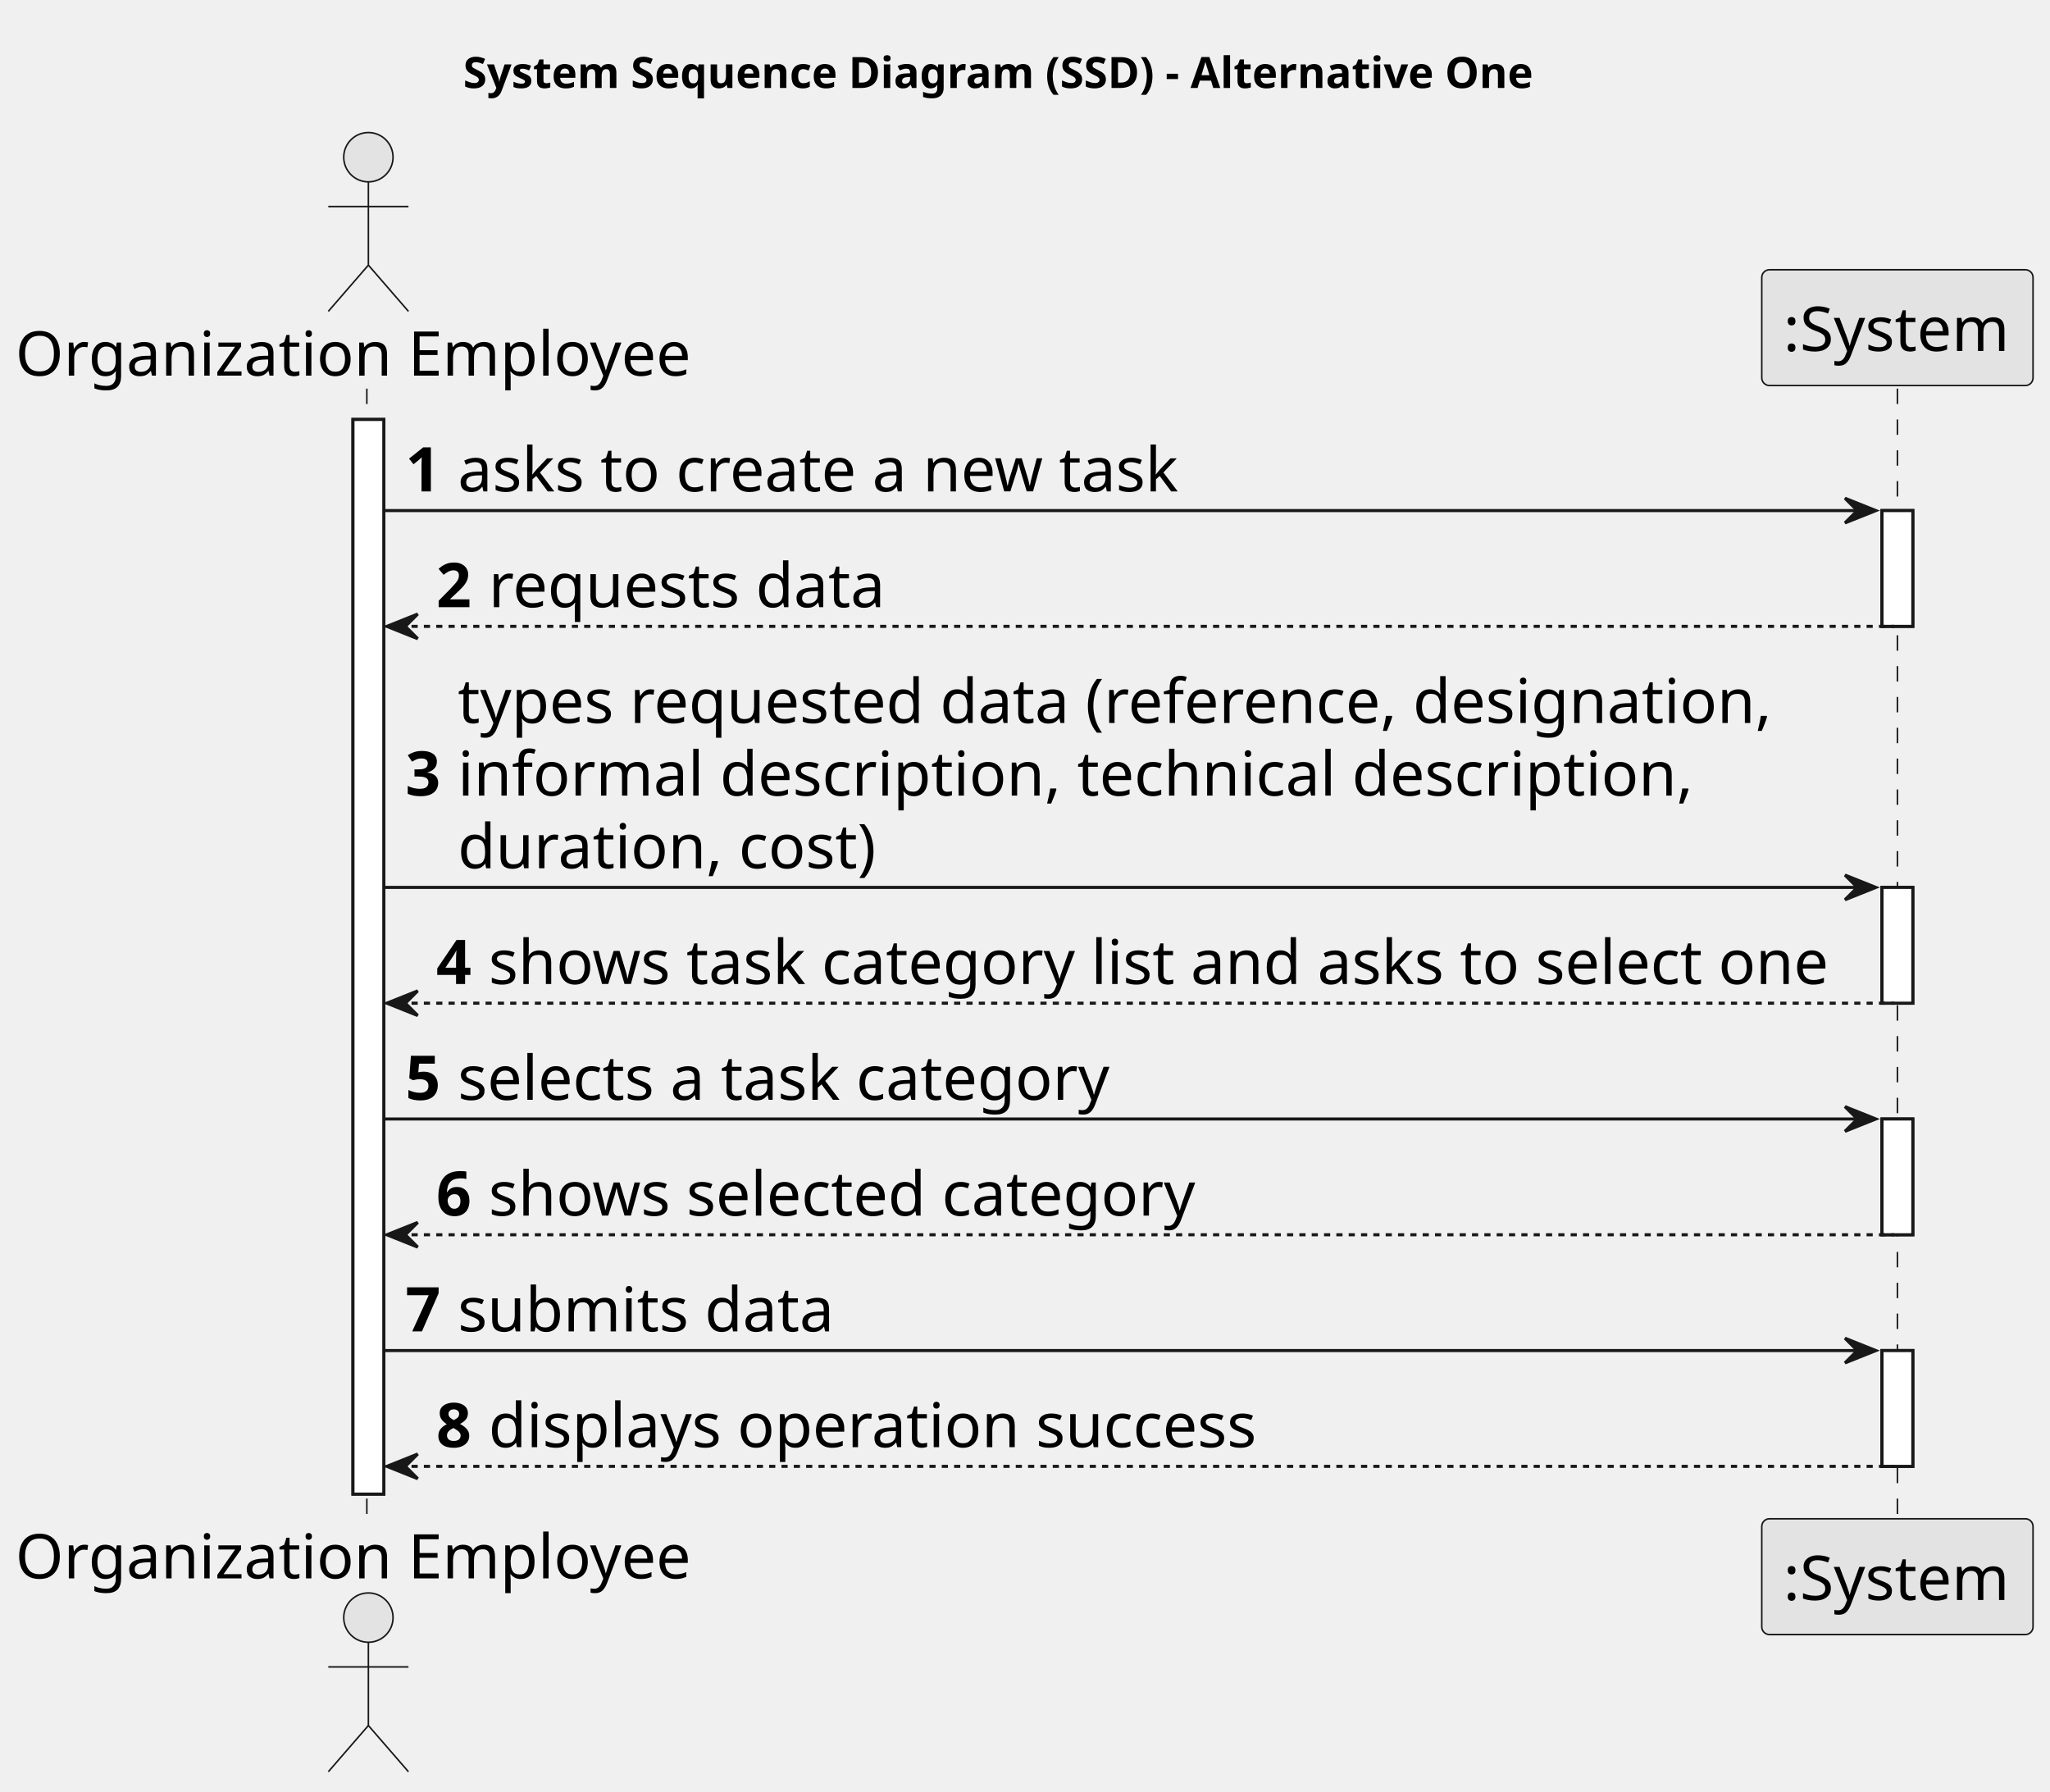
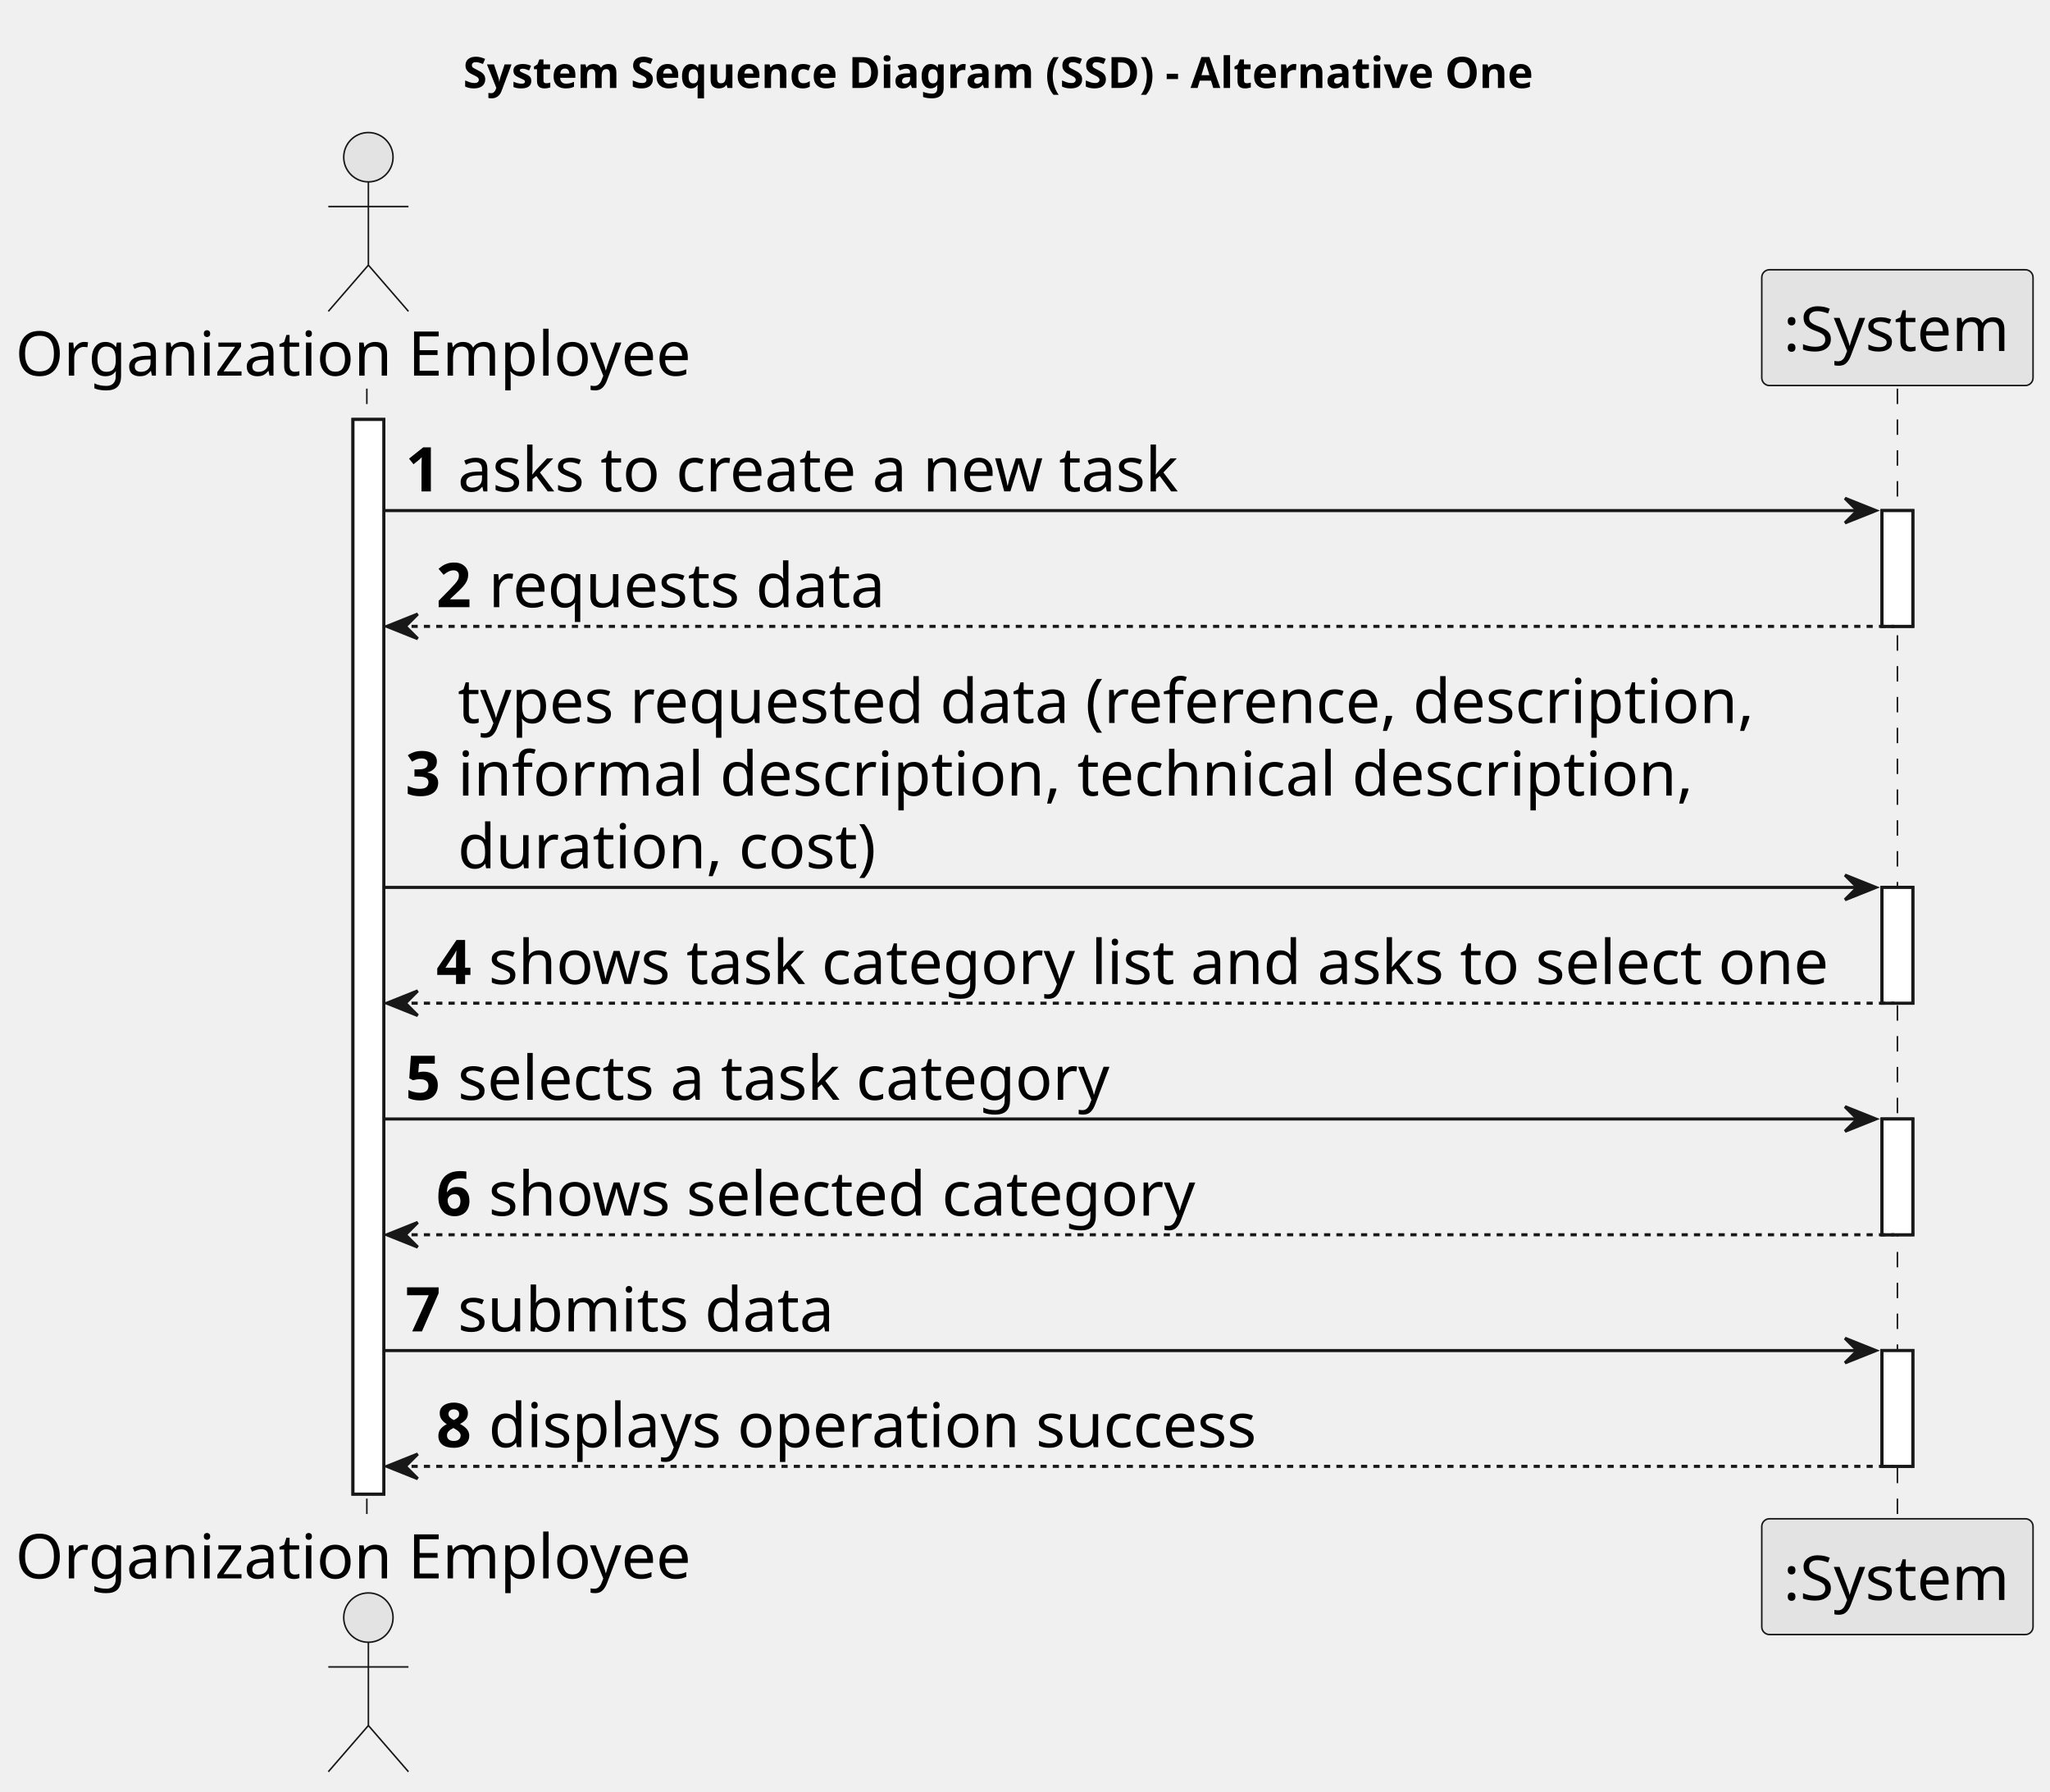
<svg xmlns="http://www.w3.org/2000/svg" contentStyleType="text/css" height="581px" preserveAspectRatio="none" style="width:665px;height:581px;background:#FFFFFF;" version="1.1" viewBox="0 0 665 581" width="665px" zoomAndPan="magnify">
  <defs />
  <g>
    <text fill="#000000" font-family="sans-serif" font-size="14" font-weight="bold" lengthAdjust="spacing" textLength="363" x="150.25" y="28.535">System Sequence Diagram (SSD) - Alternative One</text>
    <rect fill="#FFFFFF" height="348.547" style="stroke:#181818;stroke-width:1.0;" width="10" x="114.5" y="136.043" />
    <rect fill="#FFFFFF" height="37.555" style="stroke:#181818;stroke-width:1.0;" width="10" x="610.5" y="165.598" />
    <rect fill="#FFFFFF" height="37.555" style="stroke:#181818;stroke-width:1.0;" width="10" x="610.5" y="287.816" />
    <rect fill="#FFFFFF" height="37.555" style="stroke:#181818;stroke-width:1.0;" width="10" x="610.5" y="362.926" />
    <rect fill="#FFFFFF" height="37.555" style="stroke:#181818;stroke-width:1.0;" width="10" x="610.5" y="438.035" />
    <line style="stroke:#181818;stroke-width:0.5;stroke-dasharray:5.0,5.0;" x1="119" x2="119" y1="126.043" y2="493.59" />
    <line style="stroke:#181818;stroke-width:0.5;stroke-dasharray:5.0,5.0;" x1="615.5" x2="615.5" y1="126.043" y2="493.59" />
    <text fill="#000000" font-family="sans-serif" font-size="20" lengthAdjust="spacing" textLength="223" x="5" y="121.824">Organization Employee</text>
    <ellipse cx="119.5" cy="50.988" fill="#E3E3E3" rx="8" ry="8" style="stroke:#181818;stroke-width:0.5;" />
    <path d="M119.5,58.988 L119.5,85.988 M106.5,66.988 L132.5,66.988 M119.5,85.988 L106.5,100.988 M119.5,85.988 L132.5,100.988 " fill="none" style="stroke:#181818;stroke-width:0.5;" />
    <text fill="#000000" font-family="sans-serif" font-size="20" lengthAdjust="spacing" textLength="223" x="5" y="511.926">Organization Employee</text>
    <ellipse cx="119.5" cy="524.644" fill="#E3E3E3" rx="8" ry="8" style="stroke:#181818;stroke-width:0.5;" />
    <path d="M119.5,532.644 L119.5,559.644 M106.5,540.644 L132.5,540.644 M119.5,559.644 L106.5,574.644 M119.5,559.644 L132.5,574.644 " fill="none" style="stroke:#181818;stroke-width:0.5;" />
    <rect fill="#E3E3E3" height="37.555" rx="2.5" ry="2.5" style="stroke:#181818;stroke-width:0.5;" width="88" x="571.5" y="87.488" />
    <text fill="#000000" font-family="sans-serif" font-size="20" lengthAdjust="spacing" textLength="74" x="578.5" y="113.824">:System</text>
    <rect fill="#E3E3E3" height="37.555" rx="2.5" ry="2.5" style="stroke:#181818;stroke-width:0.5;" width="88" x="571.5" y="492.59" />
    <text fill="#000000" font-family="sans-serif" font-size="20" lengthAdjust="spacing" textLength="74" x="578.5" y="518.926">:System</text>
    <rect fill="#FFFFFF" height="348.547" style="stroke:#181818;stroke-width:1.0;" width="10" x="114.5" y="136.043" />
    <rect fill="#FFFFFF" height="37.555" style="stroke:#181818;stroke-width:1.0;" width="10" x="610.5" y="165.598" />
    <rect fill="#FFFFFF" height="37.555" style="stroke:#181818;stroke-width:1.0;" width="10" x="610.5" y="287.816" />
    <rect fill="#FFFFFF" height="37.555" style="stroke:#181818;stroke-width:1.0;" width="10" x="610.5" y="362.926" />
    <rect fill="#FFFFFF" height="37.555" style="stroke:#181818;stroke-width:1.0;" width="10" x="610.5" y="438.035" />
    <polygon fill="#181818" points="598.5,161.598,608.5,165.598,598.5,169.598,602.5,165.598" style="stroke:#181818;stroke-width:1.0;" />
    <line style="stroke:#181818;stroke-width:1.0;" x1="124.5" x2="604.5" y1="165.598" y2="165.598" />
    <text fill="#000000" font-family="sans-serif" font-size="20" font-weight="bold" lengthAdjust="spacing" textLength="13" x="131.5" y="159.379">1</text>
    <text fill="#000000" font-family="sans-serif" font-size="20" lengthAdjust="spacing" textLength="239" x="148.5" y="159.379">asks to create a new task</text>
    <polygon fill="#181818" points="135.5,199.152,125.5,203.152,135.5,207.152,131.5,203.152" style="stroke:#181818;stroke-width:1.0;" />
    <line style="stroke:#181818;stroke-width:1.0;stroke-dasharray:2.0,2.0;" x1="129.5" x2="614.5" y1="203.152" y2="203.152" />
    <text fill="#000000" font-family="sans-serif" font-size="20" font-weight="bold" lengthAdjust="spacing" textLength="13" x="141.5" y="196.934">2</text>
    <text fill="#000000" font-family="sans-serif" font-size="20" lengthAdjust="spacing" textLength="130" x="158.5" y="196.934">requests data</text>
    <polygon fill="#181818" points="598.5,283.816,608.5,287.816,598.5,291.816,602.5,287.816" style="stroke:#181818;stroke-width:1.0;" />
    <line style="stroke:#181818;stroke-width:1.0;" x1="124.5" x2="604.5" y1="287.816" y2="287.816" />
    <text fill="#000000" font-family="sans-serif" font-size="20" font-weight="bold" lengthAdjust="spacing" textLength="13" x="131.5" y="258.043">3</text>
-     <text fill="#000000" font-family="sans-serif" font-size="20" lengthAdjust="spacing" textLength="433" x="148.5" y="234.488">types requested data (reference, designation,</text>
+     <text fill="#000000" font-family="sans-serif" font-size="20" lengthAdjust="spacing" textLength="429" x="148.5" y="234.488">types requested data (reference, description,</text>
    <text fill="#000000" font-family="sans-serif" font-size="20" lengthAdjust="spacing" textLength="412" x="148.5" y="258.043">informal description, technical description,</text>
    <text fill="#000000" font-family="sans-serif" font-size="20" lengthAdjust="spacing" textLength="139" x="148.5" y="281.598">duration, cost)</text>
    <polygon fill="#181818" points="135.5,321.371,125.5,325.371,135.5,329.371,131.5,325.371" style="stroke:#181818;stroke-width:1.0;" />
    <line style="stroke:#181818;stroke-width:1.0;stroke-dasharray:2.0,2.0;" x1="129.5" x2="614.5" y1="325.371" y2="325.371" />
    <text fill="#000000" font-family="sans-serif" font-size="20" font-weight="bold" lengthAdjust="spacing" textLength="13" x="141.5" y="319.152">4</text>
    <text fill="#000000" font-family="sans-serif" font-size="20" lengthAdjust="spacing" textLength="445" x="158.5" y="319.152">shows task category list and asks to select one</text>
    <polygon fill="#181818" points="598.5,358.926,608.5,362.926,598.5,366.926,602.5,362.926" style="stroke:#181818;stroke-width:1.0;" />
    <line style="stroke:#181818;stroke-width:1.0;" x1="124.5" x2="604.5" y1="362.926" y2="362.926" />
    <text fill="#000000" font-family="sans-serif" font-size="20" font-weight="bold" lengthAdjust="spacing" textLength="13" x="131.5" y="356.707">5</text>
    <text fill="#000000" font-family="sans-serif" font-size="20" lengthAdjust="spacing" textLength="215" x="148.5" y="356.707">selects a task category</text>
    <polygon fill="#181818" points="135.5,396.481,125.5,400.481,135.5,404.481,131.5,400.481" style="stroke:#181818;stroke-width:1.0;" />
    <line style="stroke:#181818;stroke-width:1.0;stroke-dasharray:2.0,2.0;" x1="129.5" x2="614.5" y1="400.481" y2="400.481" />
    <text fill="#000000" font-family="sans-serif" font-size="20" font-weight="bold" lengthAdjust="spacing" textLength="13" x="141.5" y="394.262">6</text>
    <text fill="#000000" font-family="sans-serif" font-size="20" lengthAdjust="spacing" textLength="231" x="158.5" y="394.262">shows selected category</text>
    <polygon fill="#181818" points="598.5,434.035,608.5,438.035,598.5,442.035,602.5,438.035" style="stroke:#181818;stroke-width:1.0;" />
    <line style="stroke:#181818;stroke-width:1.0;" x1="124.5" x2="604.5" y1="438.035" y2="438.035" />
    <text fill="#000000" font-family="sans-serif" font-size="20" font-weight="bold" lengthAdjust="spacing" textLength="13" x="131.5" y="431.816">7</text>
    <text fill="#000000" font-family="sans-serif" font-size="20" lengthAdjust="spacing" textLength="125" x="148.5" y="431.816">submits data</text>
    <polygon fill="#181818" points="135.5,471.59,125.5,475.59,135.5,479.59,131.5,475.59" style="stroke:#181818;stroke-width:1.0;" />
    <line style="stroke:#181818;stroke-width:1.0;stroke-dasharray:2.0,2.0;" x1="129.5" x2="614.5" y1="475.59" y2="475.59" />
    <text fill="#000000" font-family="sans-serif" font-size="20" font-weight="bold" lengthAdjust="spacing" textLength="13" x="141.5" y="469.371">8</text>
    <text fill="#000000" font-family="sans-serif" font-size="20" lengthAdjust="spacing" textLength="256" x="158.5" y="469.371">displays operation success</text>
  </g>
</svg>
